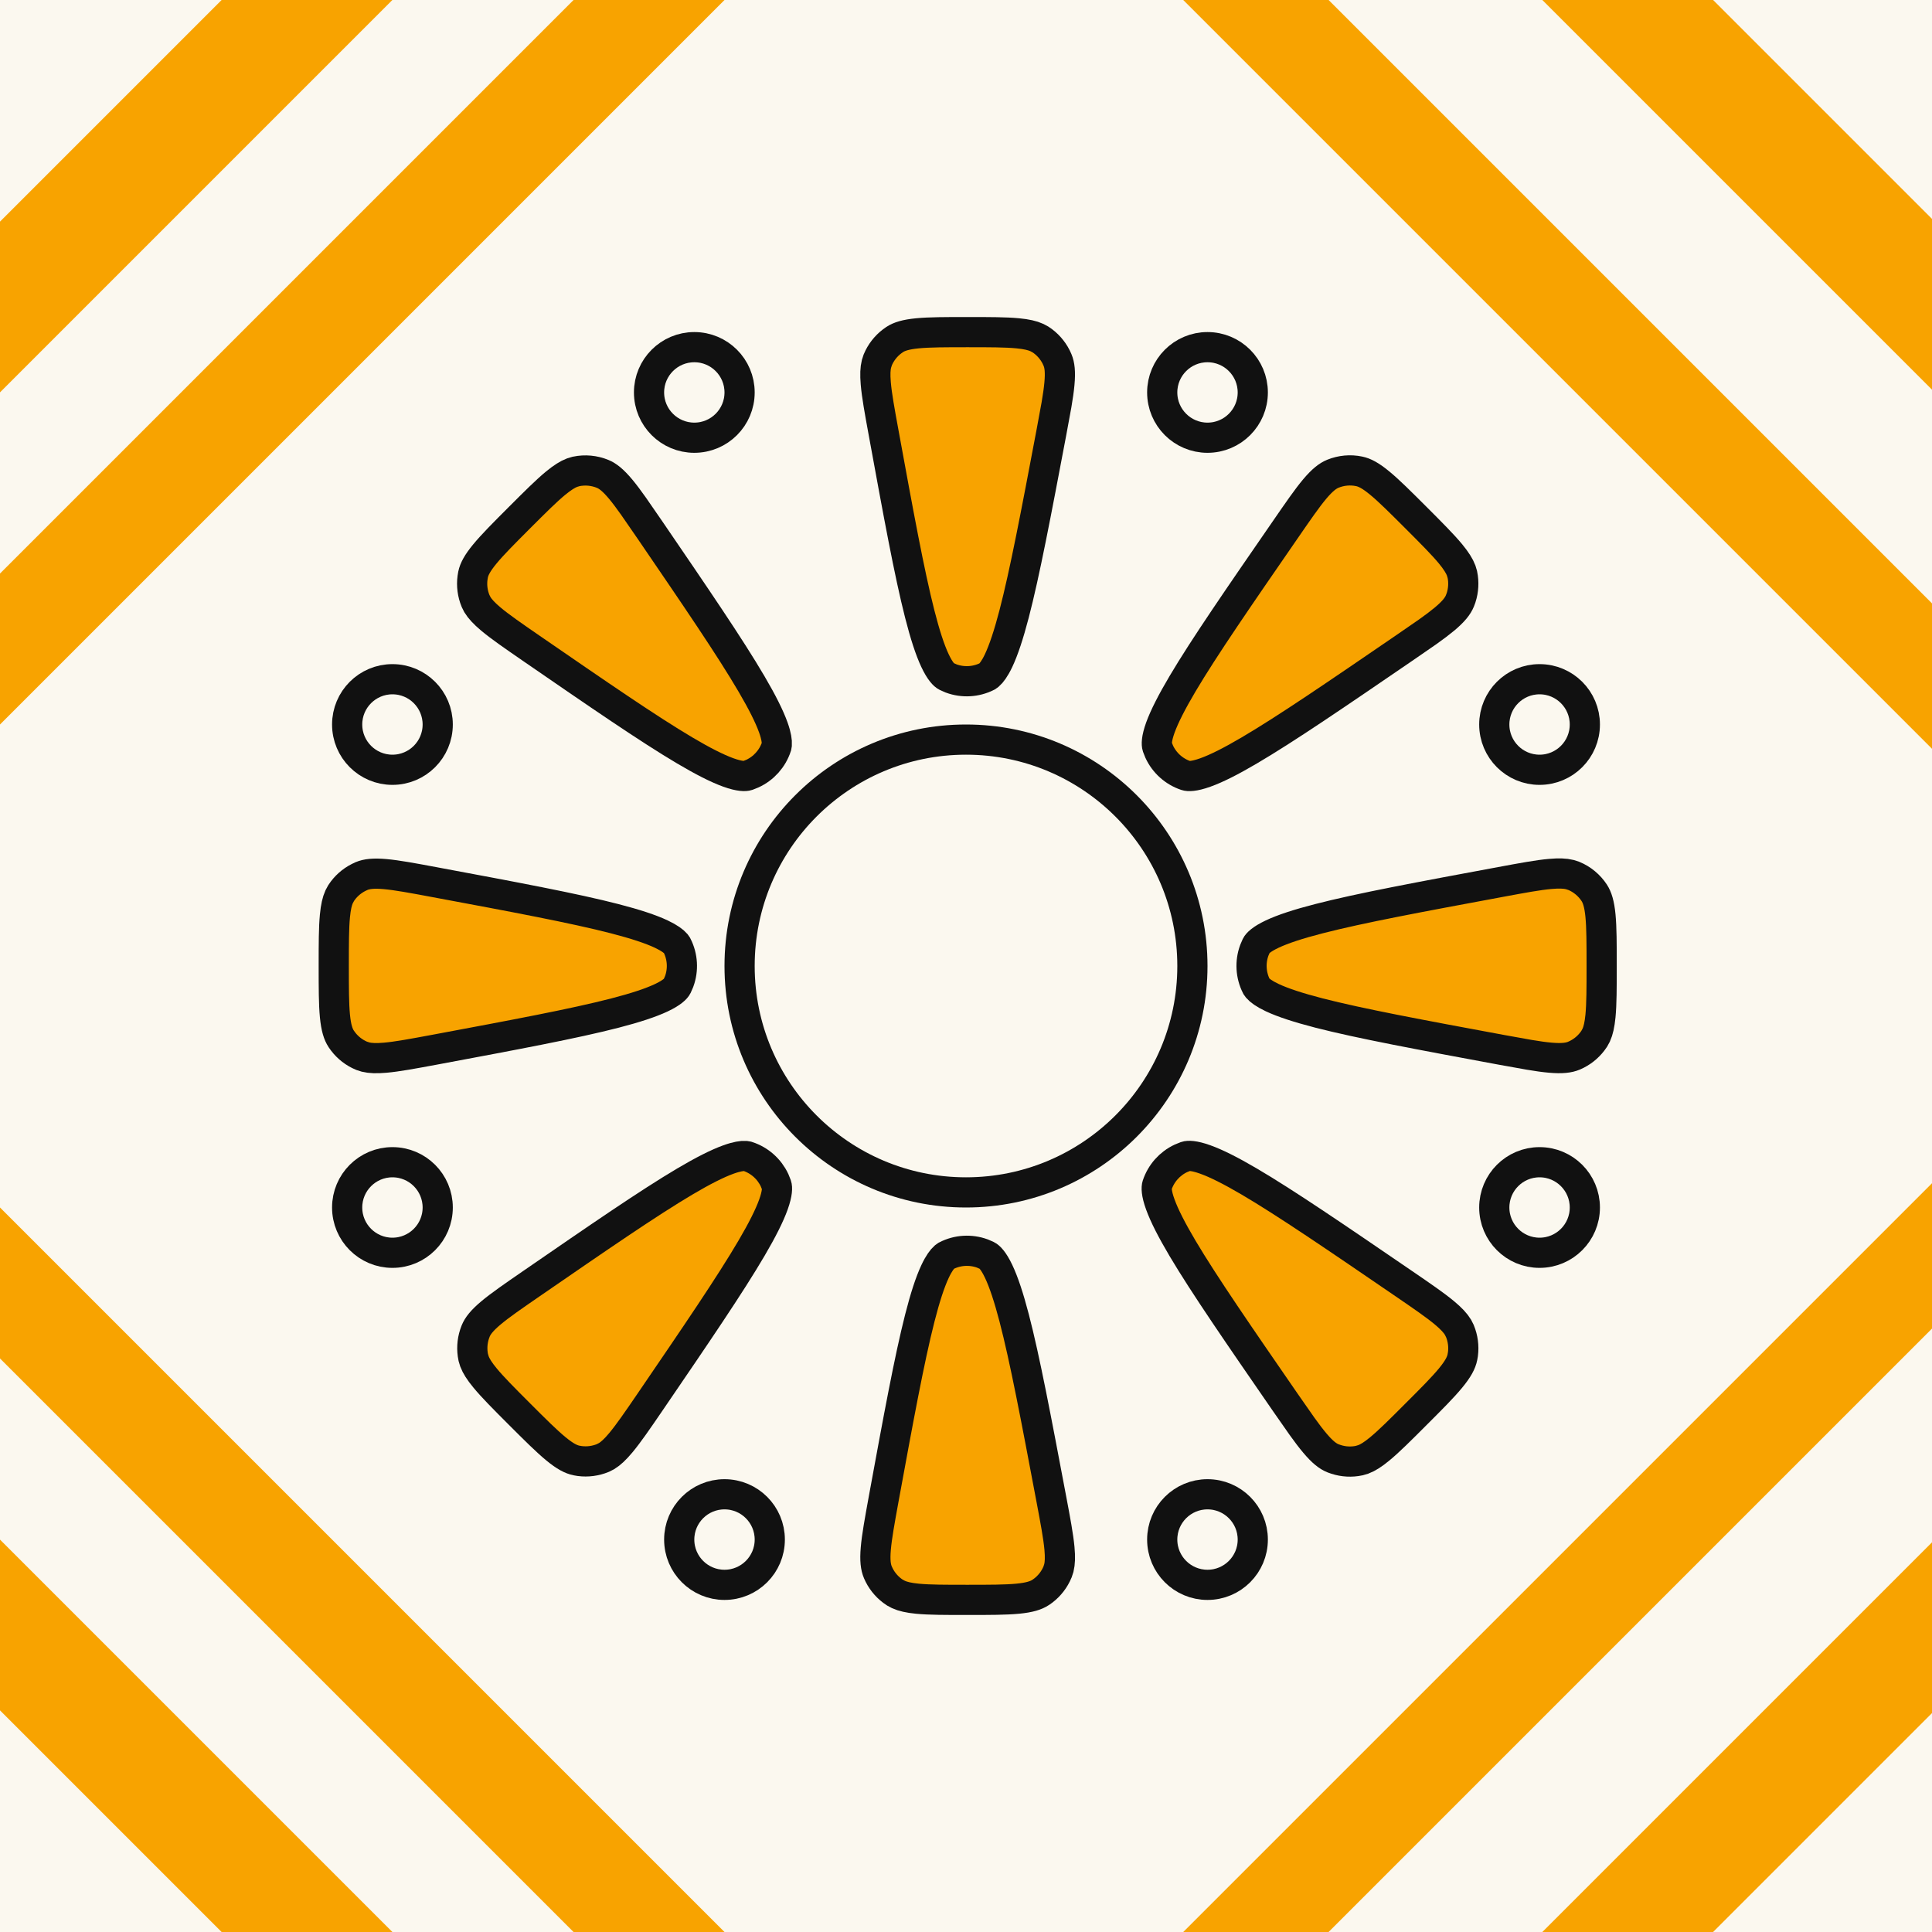
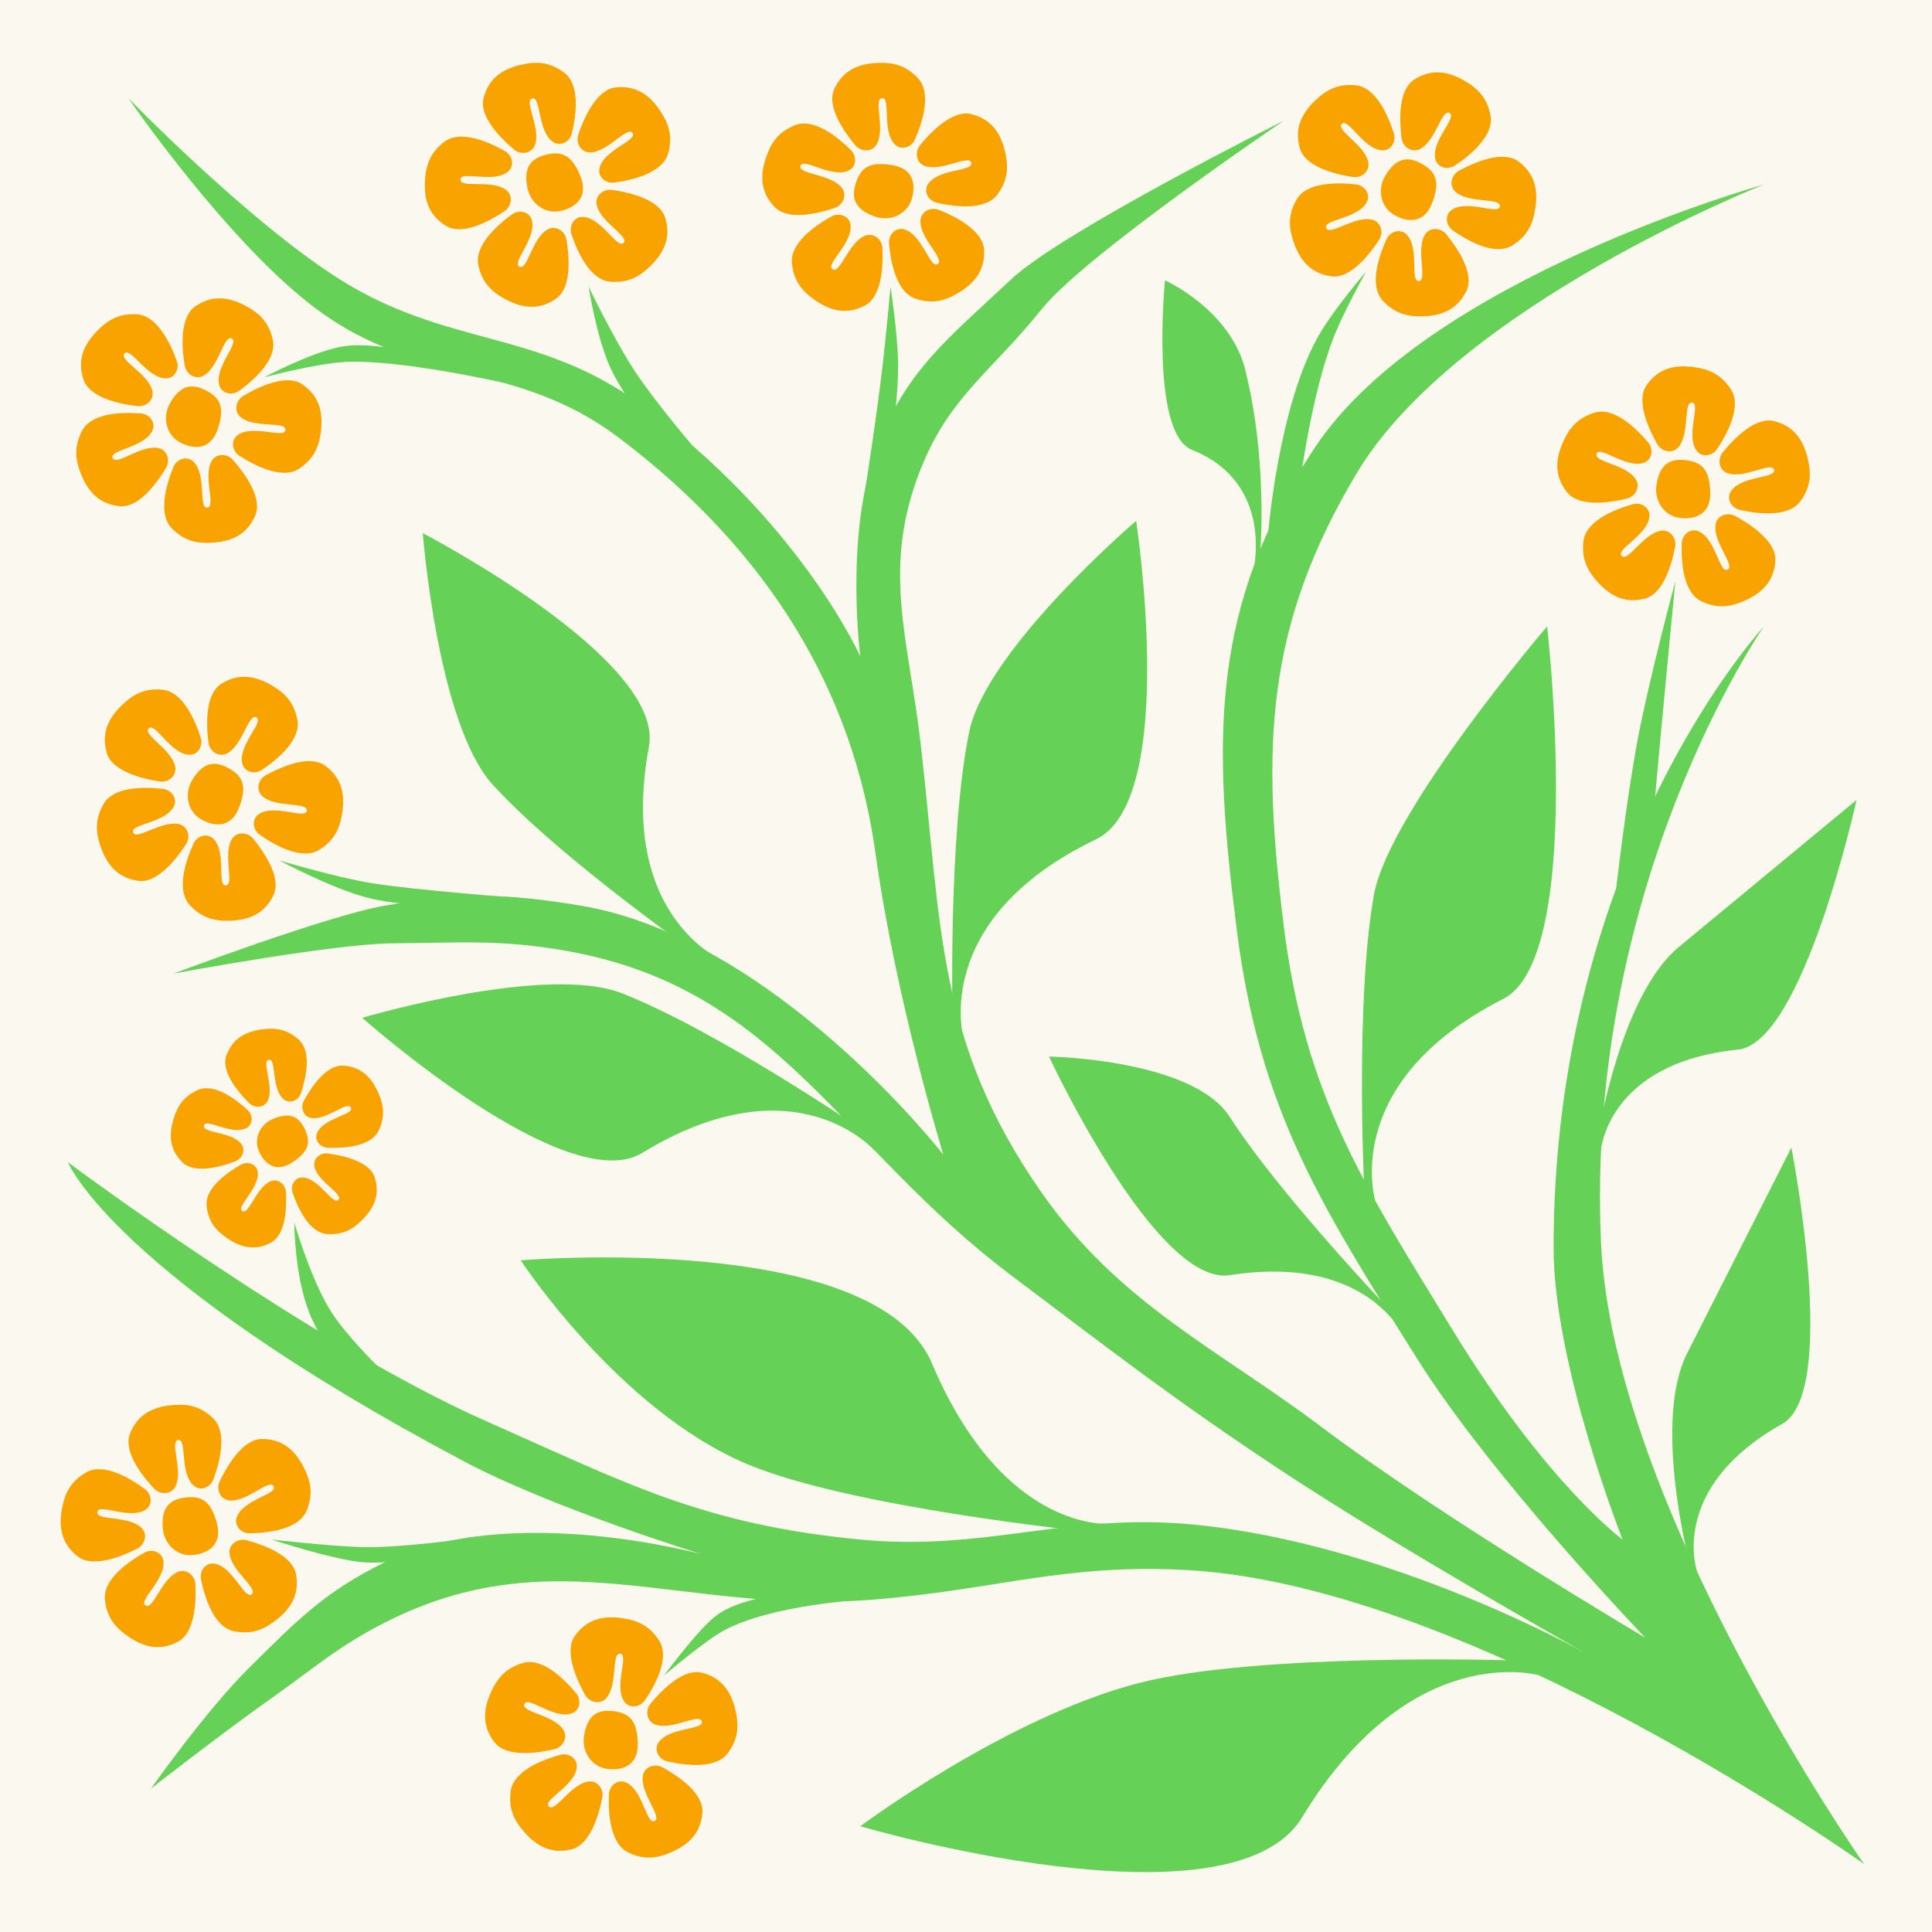
- <svg xmlns="http://www.w3.org/2000/svg" width="64" height="64" viewBox="0 0 64 64" fill="none">
-   <g clip-path="url(#clip0_2741_2456)">
-     <rect width="64" height="64" fill="#FBF8EF" />
-     <rect x="-21.83" y="32" width="76.191" height="76.191" transform="rotate(-45 -21.8304 32)" fill="#FBF8EF" />
-     <rect x="-21.83" y="32" width="76.191" height="76.191" transform="rotate(-45 -21.8304 32)" stroke="#F8A300" stroke-width="4" />
-     <rect width="62.941" height="62.941" transform="translate(-13.0005 32) rotate(-45)" fill="#F8A300" />
-     <rect width="56" height="56" transform="translate(-8 32) rotate(-45)" fill="#FBF8EF" />
-     <path d="M32 24L32.791 29.048L36 25.072L34.161 29.839L38.928 28L34.952 31.209L40 32L34.952 32.791L38.928 36L34.161 34.161L36 38.928L32.791 34.952L32 40L31.209 34.952L28 38.928L29.839 34.161L25.072 36L29.048 32.791L24 32L29.048 31.209L25.072 28L29.839 29.839L28 25.072L31.209 29.048L32 24Z" fill="#FBF8EF" />
-     <path d="M53.057 31.994C53.057 32.735 53.056 33.255 53.018 33.653C52.989 33.948 52.943 34.142 52.879 34.285L52.81 34.412C52.666 34.63 52.47 34.806 52.239 34.924L52.139 34.971C51.971 35.041 51.748 35.072 51.355 35.037C51.155 35.02 50.927 34.987 50.658 34.942L49.716 34.773C47.04 34.276 45.059 33.909 43.69 33.557C43.006 33.38 42.499 33.214 42.145 33.048C41.869 32.918 41.731 32.809 41.665 32.734L41.62 32.671C41.432 32.299 41.409 31.869 41.55 31.482L41.62 31.319C41.654 31.252 41.776 31.116 42.145 30.942C42.498 30.776 43.005 30.609 43.69 30.433C45.058 30.08 47.039 29.712 49.715 29.215C50.443 29.08 50.955 28.985 51.353 28.95C51.648 28.924 51.848 28.934 52 28.971L52.138 29.016C52.412 29.131 52.646 29.326 52.81 29.574C52.909 29.726 52.98 29.941 53.018 30.334C53.056 30.733 53.057 31.253 53.057 31.994Z" fill="#F8A300" stroke="#111111" />
-     <path d="M22.427 31.319C22.616 31.692 22.64 32.125 22.498 32.513L22.427 32.676C22.393 32.743 22.271 32.88 21.906 33.052C21.555 33.217 21.052 33.383 20.373 33.559C19.015 33.91 17.05 34.277 14.396 34.773C13.669 34.908 13.158 35.003 12.76 35.038C12.466 35.064 12.266 35.054 12.115 35.018L11.978 34.974C11.736 34.873 11.525 34.71 11.367 34.503L11.302 34.412C11.203 34.261 11.133 34.047 11.095 33.654C11.057 33.256 11.056 32.737 11.056 31.997C11.056 31.257 11.057 30.738 11.095 30.34C11.123 30.045 11.169 29.851 11.233 29.709L11.302 29.582C11.446 29.363 11.644 29.186 11.877 29.068L11.978 29.02C12.145 28.951 12.368 28.921 12.76 28.956C13.159 28.992 13.67 29.087 14.397 29.223C17.051 29.718 19.015 30.085 20.373 30.436C21.052 30.612 21.555 30.778 21.906 30.943C22.18 31.073 22.317 31.181 22.383 31.256L22.427 31.319Z" fill="#F8A300" stroke="#111111" />
-     <path d="M32.049 11.002C32.791 11.002 33.312 11.003 33.711 11.041C34.007 11.069 34.202 11.116 34.344 11.18L34.472 11.249C34.691 11.393 34.867 11.591 34.985 11.823L35.032 11.925C35.102 12.092 35.131 12.316 35.095 12.71C35.077 12.91 35.044 13.138 34.998 13.407L34.824 14.352C34.32 17.015 33.947 18.985 33.591 20.348C33.413 21.029 33.245 21.533 33.079 21.885C32.949 22.159 32.839 22.296 32.764 22.362L32.701 22.407C32.327 22.595 31.895 22.617 31.508 22.475L31.346 22.403C31.279 22.369 31.143 22.246 30.971 21.879C30.806 21.526 30.641 21.021 30.467 20.338C30.119 18.974 29.759 17.001 29.271 14.335C29.138 13.609 29.045 13.099 29.011 12.701C28.986 12.407 28.996 12.208 29.033 12.057L29.078 11.919C29.179 11.679 29.341 11.47 29.547 11.312L29.638 11.247C29.79 11.148 30.003 11.079 30.395 11.041C30.792 11.003 31.311 11.002 32.049 11.002Z" fill="#F8A300" stroke="#111111" />
-     <path d="M31.349 41.597C31.721 41.407 32.152 41.383 32.54 41.523L32.703 41.594C32.771 41.628 32.907 41.749 33.081 42.115C33.248 42.467 33.416 42.972 33.594 43.653C33.95 45.016 34.322 46.986 34.825 49.649C34.963 50.379 35.059 50.891 35.096 51.29C35.123 51.586 35.113 51.785 35.077 51.938L35.032 52.075C34.931 52.317 34.77 52.528 34.563 52.687L34.473 52.751C34.321 52.851 34.107 52.921 33.713 52.959C33.314 52.997 32.792 52.998 32.05 52.998C31.311 52.998 30.793 52.998 30.395 52.96C30.102 52.932 29.908 52.885 29.766 52.821L29.639 52.753C29.421 52.61 29.244 52.413 29.126 52.182L29.079 52.081C29.009 51.914 28.978 51.691 29.012 51.299C29.046 50.901 29.139 50.391 29.271 49.665C29.76 46.999 30.122 45.026 30.47 43.662C30.644 42.979 30.809 42.474 30.974 42.121C31.103 41.845 31.212 41.708 31.286 41.642L31.349 41.597Z" fill="#F8A300" stroke="#111111" />
-     <path d="M46.904 17.146C47.429 17.671 47.797 18.041 48.053 18.35C48.241 18.579 48.346 18.75 48.402 18.896L48.443 19.034C48.495 19.29 48.48 19.554 48.4 19.801L48.361 19.906C48.292 20.074 48.155 20.253 47.852 20.507C47.698 20.635 47.514 20.774 47.291 20.932L46.501 21.477C44.257 23.012 42.597 24.147 41.379 24.862C40.77 25.22 40.295 25.459 39.927 25.59C39.545 25.727 39.362 25.717 39.29 25.693C38.894 25.562 38.573 25.273 38.4 24.9L38.335 24.735C38.312 24.663 38.302 24.48 38.44 24.098C38.574 23.731 38.815 23.256 39.175 22.648C39.895 21.433 41.037 19.778 42.581 17.541C43.001 16.932 43.295 16.505 43.552 16.199C43.806 15.898 43.986 15.761 44.154 15.693C44.429 15.581 44.732 15.553 45.023 15.614C45.201 15.65 45.402 15.752 45.705 16.003C46.014 16.257 46.381 16.624 46.904 17.146Z" fill="#F8A300" stroke="#111111" />
-     <path d="M24.764 38.306C25.161 38.435 25.484 38.724 25.659 39.097L25.725 39.263C25.749 39.335 25.758 39.517 25.622 39.898C25.491 40.264 25.254 40.737 24.898 41.344C24.188 42.555 23.061 44.207 21.538 46.439C21.12 47.051 20.825 47.48 20.569 47.788C20.379 48.016 20.231 48.151 20.098 48.233L19.969 48.299C19.727 48.398 19.463 48.432 19.205 48.399L19.094 48.38C18.916 48.343 18.715 48.241 18.411 47.99C18.102 47.735 17.733 47.368 17.209 46.844C16.687 46.322 16.321 45.954 16.067 45.646C15.879 45.419 15.775 45.249 15.719 45.104L15.677 44.965C15.624 44.709 15.639 44.444 15.719 44.196L15.757 44.092C15.825 43.924 15.962 43.745 16.263 43.492C16.569 43.235 16.996 42.941 17.604 42.522C19.83 40.989 21.477 39.855 22.686 39.139C23.29 38.782 23.763 38.543 24.128 38.411C24.413 38.308 24.588 38.287 24.687 38.293L24.764 38.306Z" fill="#F8A300" stroke="#111111" />
-     <path d="M17.203 17.153C17.727 16.629 18.096 16.261 18.405 16.006C18.634 15.818 18.804 15.713 18.95 15.657L19.088 15.616C19.382 15.556 19.687 15.584 19.964 15.698C20.132 15.767 20.31 15.905 20.563 16.208C20.691 16.362 20.829 16.546 20.986 16.769L21.531 17.558C23.056 19.791 24.184 21.443 24.894 22.654C25.25 23.261 25.487 23.734 25.618 24.1C25.72 24.386 25.739 24.56 25.733 24.66L25.72 24.735C25.589 25.132 25.299 25.454 24.924 25.627L24.759 25.693C24.687 25.716 24.504 25.725 24.124 25.588C23.758 25.455 23.286 25.216 22.681 24.858C21.472 24.142 19.825 23.008 17.598 21.475C16.99 21.056 16.563 20.761 16.258 20.505C16.032 20.315 15.899 20.166 15.817 20.034L15.752 19.904C15.653 19.662 15.619 19.399 15.653 19.142L15.671 19.032C15.708 18.855 15.811 18.654 16.061 18.351C16.315 18.043 16.681 17.675 17.203 17.153Z" fill="#F8A300" stroke="#111111" />
-     <path d="M38.331 39.263C38.461 38.867 38.748 38.546 39.121 38.371L39.285 38.305C39.357 38.281 39.54 38.271 39.922 38.408C40.29 38.539 40.767 38.779 41.376 39.136C42.594 39.851 44.256 40.986 46.501 42.521C47.114 42.94 47.544 43.235 47.852 43.492C48.08 43.682 48.214 43.831 48.296 43.964L48.361 44.093C48.46 44.334 48.495 44.597 48.462 44.855L48.443 44.964C48.406 45.142 48.304 45.344 48.052 45.649C47.797 45.959 47.429 46.328 46.904 46.852C46.382 47.375 46.014 47.742 45.706 47.996C45.478 48.185 45.308 48.289 45.162 48.344L45.023 48.385C44.769 48.438 44.505 48.424 44.259 48.344L44.154 48.307C43.986 48.239 43.807 48.102 43.553 47.8C43.425 47.648 43.286 47.465 43.128 47.244L42.58 46.46C41.036 44.222 39.893 42.566 39.172 41.351C38.812 40.743 38.57 40.267 38.437 39.9C38.298 39.518 38.308 39.335 38.331 39.263Z" fill="#F8A300" stroke="#111111" />
-     <rect x="24.5" y="24.5" width="15" height="15" rx="7.5" fill="#FBF8EF" stroke="#111111" />
-     <rect x="49.5" y="22.5" width="3" height="3" rx="1.5" fill="#FBF8EF" stroke="#111111" />
-     <rect x="49.5" y="38.5" width="3" height="3" rx="1.5" fill="#FBF8EF" stroke="#111111" />
-     <rect x="38.5" y="49.5" width="3" height="3" rx="1.5" fill="#FBF8EF" stroke="#111111" />
-     <rect x="22.5" y="49.5" width="3" height="3" rx="1.5" fill="#FBF8EF" stroke="#111111" />
-     <rect x="11.5" y="38.5" width="3" height="3" rx="1.5" fill="#FBF8EF" stroke="#111111" />
-     <rect x="11.5" y="22.5" width="3" height="3" rx="1.5" fill="#FBF8EF" stroke="#111111" />
-     <rect x="21.5" y="11.5" width="3" height="3" rx="1.5" fill="#FBF8EF" stroke="#111111" />
-     <rect x="38.5" y="11.5" width="3" height="3" rx="1.5" fill="#FBF8EF" stroke="#111111" />
+ <svg xmlns="http://www.w3.org/2000/svg" width="128" height="128" viewBox="0 0 128 128" fill="none">
+   <g clip-path="url(#clip0_2741_1122)">
+     <rect width="128" height="128" fill="#FBF8EF" />
+     <path d="M116.867 12.223C116.867 12.223 96.511 20.27 89.881 31.359C83.8 41.53 83.585 49.557 85.049 61.316C86.455 72.609 90.346 78.496 96.29 88.2C102.53 98.384 107.499 102 107.499 102C107.499 102 102.929 90.431 102.929 82.677C102.929 56.5 116.867 41.5 116.867 41.5C116.867 41.5 104.999 58.5 106.071 82.322C106.856 99.766 123.5 123.5 123.5 123.5C123.5 123.5 97.786 105.138 78.766 104.028C70.466 103.543 65.86 105.381 57.569 106C45.066 106.932 36.667 101.8 25.5 107.5C22.364 109.1 20.876 110.471 18 112.5C14.809 114.751 10 118.5 10 118.5C10 118.5 13.639 113.332 16.5 110.5C19.664 107.366 21.502 105.46 25.5 103.5C33.742 99.459 46.499 102.975 46.499 102.975C46.499 102.975 36.597 99.923 30.771 96.835C7.5 84.5 4.5 77 4.5 77C4.5 77 20.579 89.014 32.226 94.163C41.507 98.266 46.526 100.995 56.999 102C65.321 102.799 70.677 100.211 79 101C92.147 102.245 104.999 109.5 104.999 109.5C104.999 109.5 92.598 102.522 84.999 97.5C77.765 92.719 73.916 89.705 66.999 84.5C55.595 75.919 51.586 65.481 37.532 62.999C33.093 62.215 30.507 62.47 26 62.499C22.09 62.526 11.5 64.5 11.5 64.5C11.5 64.5 21.667 60.67 25.5 60C30.487 59.128 33.471 59.167 38.465 60C51.33 62.146 62.499 76.5 62.499 76.5C62.499 76.5 59.359 66.291 57.998 56.5C56.528 45.917 51.072 36.614 41 29C34.23 23.882 27.816 25.556 21 20.5C15.113 16.133 8.5 6.5 8.5 6.5C8.5 6.5 16.412 14.654 22.5 18.5C29.622 22.999 35.619 21.803 42.424 26.768C53 34.484 56.999 43.5 56.999 43.5C56.999 43.5 55.966 35.605 58 29.928C59.915 24.58 62.863 22.394 66.999 18.5C70.354 15.341 85.049 8 85.049 8C85.049 8 71.85 16.922 68.999 20.5C65.773 24.549 62.904 26.257 60.999 31.071C58.379 37.69 60.188 42.227 60.999 49.298C62.385 61.374 62.041 69.033 68.999 79C74.151 86.38 80.75 89.415 87.499 94.5C95.501 100.53 108.999 108.5 108.999 108.5C108.999 108.5 98.823 97.895 93.864 89.979C87.498 79.819 83.473 73.576 81.951 61.684C80.343 49.111 80.106 40.199 87.12 29.64C94.568 18.427 116.867 12.223 116.867 12.223Z" fill="#65D157" />
+     <path d="M86.267 120.401C81.528 128.208 56.996 120.994 56.996 120.994C56.996 120.994 66.724 113.735 75.496 111.494C83.344 109.489 100 110 100 110L102 111C102 111 93.496 108.494 86.267 120.401Z" fill="#65D157" />
+     <path d="M61.741 90.323C58 81.5 34.499 83.501 34.499 83.501C34.499 83.501 40.986 93.418 49.5 97C56.342 99.879 72.098 101.48 72.098 101.48L73.588 100.951C73.588 100.951 66.55 101.665 61.741 90.323Z" fill="#65D157" />
+     <path d="M72.615 55.607C78.107 52.968 75.272 34.507 75.272 34.507C75.272 34.507 65.318 43.015 64.203 48.524C62.814 55.392 63.112 67.501 63.112 67.501L63.856 68.896C63.856 68.896 61.511 60.942 72.615 55.607Z" fill="#65D157" />
+     <path d="M42.993 49.462C44.069 43.66 28.012 35.325 28.012 35.325C28.012 35.325 28.977 47.971 32.647 51.992C37.223 57.003 46.863 63.691 46.863 63.691L48.379 63.907C48.379 63.907 40.819 61.194 42.993 49.462Z" fill="#65D157" />
+     <path d="M42.553 76.382C37.517 79.457 24 67.433 24 67.433C24 67.433 36.157 63.82 41.223 65.814C47.538 68.299 57.226 74.916 57.226 74.916L57.969 76.256C57.969 76.256 52.736 70.162 42.553 76.382Z" fill="#65D157" />
+     <path d="M99.597 66.178C105.027 63.416 102.5 41.5 102.5 41.5C102.5 41.5 92.016 53.756 91.026 59.289C89.793 66.186 90.366 78.285 90.366 78.285L91.141 79.663C91.141 79.663 88.617 71.764 99.597 66.178Z" fill="#65D157" />
+     <path d="M115.144 69.54C119.468 69.101 123 53 123 53C123 53 115.144 59.5 111.217 62.748C107.365 65.934 105.884 75.216 105.884 75.216L106.044 76.333C106.044 76.333 106.4 70.427 115.144 69.54Z" fill="#65D157" />
+     <path d="M118.084 94.331C121.874 92.202 118.682 76.03 118.682 76.03C118.682 76.03 114.075 85.126 111.772 89.673C109.513 94.132 111.862 103.233 111.862 103.233L112.455 104.192C112.455 104.192 110.422 98.636 118.084 94.331Z" fill="#65D157" />
+     <path d="M81.476 84.482C76.59 85.236 69.5 70 69.5 70C69.5 70 79.015 70.16 81.476 74C85 79.5 93.293 88.081 93.293 88.081L93.436 89.356C93.436 89.356 91.356 82.957 81.476 84.482Z" fill="#65D157" />
+     <path d="M78.964 29.8C76.189 28.69 77.184 18.575 77.184 18.575C77.184 18.575 81.5 20.5 82.5 24.5C84 30.5 83.5 36.5 83.5 36.5L83 38C83 38 84.578 32.045 78.964 29.8Z" fill="#65D157" />
+     <path d="M20.248 74.926C20.603 75.757 20.399 76.353 19.318 77.043C18.237 77.734 17.488 77.054 17.145 76.251C16.802 75.447 17.219 74.499 18.076 74.134C19.337 73.596 19.894 74.096 20.248 74.926Z" fill="#F8A300" />
+     <path d="M17.335 68.203C16.2 68.361 15.393 68.846 15.001 69.921C14.624 70.956 15.716 72.29 16.496 73.072C16.873 73.451 17.515 73.406 17.742 72.922C18.183 71.98 17.291 70.302 17.813 70.214C18.335 70.126 17.953 72.13 18.796 72.829C19.195 73.16 19.776 72.917 19.938 72.424C20.286 71.367 20.667 69.631 19.767 68.853C19.013 68.201 18.292 68.07 17.335 68.203Z" fill="#F8A300" />
+     <path d="M25.048 72.368C24.581 71.321 23.891 70.681 22.749 70.603C21.651 70.527 20.672 71.947 20.137 72.913C19.878 73.38 20.099 73.985 20.627 74.069C21.654 74.23 23.02 72.908 23.248 73.385C23.477 73.862 21.447 74.052 21.009 75.056C20.802 75.531 21.197 76.021 21.715 76.04C22.828 76.081 24.601 75.965 25.098 74.885C25.516 73.979 25.441 73.25 25.048 72.368Z" fill="#F8A300" />
+     <path d="M11.485 74.176C11.163 75.276 11.273 76.211 12.092 77.01C12.879 77.78 14.545 77.333 15.578 76.945C16.078 76.757 16.302 76.152 15.954 75.747C15.277 74.958 13.38 75.08 13.515 74.568C13.65 74.056 15.319 75.228 16.303 74.748C16.769 74.52 16.786 73.891 16.403 73.541C15.582 72.788 14.157 71.727 13.078 72.227C12.173 72.647 11.757 73.25 11.485 74.176Z" fill="#F8A300" />
+     <path d="M15.063 82.045C16.012 82.687 16.937 82.866 17.948 82.329C18.919 81.813 19.001 80.09 18.945 78.988C18.918 78.454 18.41 78.058 17.918 78.266C16.961 78.671 16.5 80.515 16.053 80.231C15.607 79.947 17.231 78.713 17.072 77.629C16.997 77.116 16.403 76.909 15.953 77.167C14.987 77.72 13.543 78.755 13.691 79.935C13.815 80.924 14.263 81.504 15.063 82.045Z" fill="#F8A300" />
+     <path d="M24.018 80.802C24.825 79.987 25.171 79.112 24.831 78.019C24.503 76.969 22.825 76.57 21.731 76.422C21.201 76.35 20.718 76.775 20.831 77.298C21.053 78.313 22.78 79.107 22.418 79.493C22.057 79.879 21.144 78.055 20.05 78.011C19.532 77.99 19.218 78.536 19.388 79.026C19.753 80.077 20.504 81.688 21.691 81.76C22.686 81.821 23.339 81.488 24.018 80.802Z" fill="#F8A300" />
+     <path d="M15.261 50.962C16.145 51.489 16.357 52.175 15.824 53.536C15.292 54.897 14.147 54.774 13.292 54.264C12.437 53.754 12.185 52.602 12.729 51.69C13.529 50.348 14.377 50.435 15.261 50.962Z" fill="#F8A300" />
+     <path d="M8.067 46.726C7.128 47.633 6.71 48.621 7.071 49.875C7.417 51.08 9.319 51.576 10.561 51.774C11.163 51.869 11.724 51.396 11.608 50.799C11.382 49.636 9.435 48.688 9.856 48.257C10.278 47.827 11.271 49.927 12.517 50.006C13.107 50.043 13.477 49.429 13.296 48.867C12.907 47.659 12.093 45.806 10.743 45.693C9.61 45.598 8.858 45.961 8.067 46.726Z" fill="#F8A300" />
+     <path d="M17.965 45.386C16.832 44.736 15.767 44.609 14.663 45.303C13.602 45.971 13.653 47.935 13.808 49.184C13.883 49.788 14.493 50.196 15.035 49.919C16.089 49.379 16.459 47.245 16.99 47.531C17.521 47.816 15.779 49.353 16.049 50.572C16.177 51.149 16.869 51.335 17.36 51.004C18.412 50.295 19.967 48.999 19.7 47.67C19.477 46.556 18.919 45.934 17.965 45.386Z" fill="#F8A300" />
+     <path d="M6.687 56.152C7.128 57.381 7.857 58.168 9.148 58.355C10.389 58.535 11.623 57.006 12.314 55.955C12.649 55.446 12.449 54.739 11.856 54.6C10.704 54.328 9.039 55.713 8.819 55.151C8.6 54.589 10.923 54.548 11.507 53.445C11.784 52.923 11.377 52.332 10.79 52.266C9.529 52.124 7.505 52.104 6.846 53.288C6.294 54.282 6.316 55.116 6.687 56.152Z" fill="#F8A300" />
+     <path d="M15.264 60.998C16.569 60.952 17.54 60.497 18.111 59.324C18.66 58.197 17.578 56.556 16.787 55.577C16.404 55.104 15.67 55.08 15.357 55.602C14.747 56.617 15.56 58.624 14.959 58.663C14.357 58.701 15.024 56.475 14.151 55.583C13.738 55.161 13.051 55.369 12.81 55.908C12.291 57.066 11.656 58.988 12.584 59.976C13.363 60.804 14.165 61.037 15.264 60.998Z" fill="#F8A300" />
+     <path d="M22.675 53.844C22.871 52.553 22.603 51.514 21.556 50.737C20.549 49.989 18.737 50.748 17.63 51.346C17.094 51.635 16.934 52.351 17.389 52.756C18.275 53.542 20.398 53.114 20.324 53.712C20.25 54.311 18.186 53.244 17.148 53.937C16.657 54.266 16.734 54.978 17.22 55.315C18.262 56.039 20.034 57.019 21.176 56.289C22.133 55.676 22.511 54.931 22.675 53.844Z" fill="#F8A300" />
+     <path d="M13.751 25.924C14.653 26.418 14.89 27.096 14.408 28.476C13.926 29.855 12.777 29.774 11.904 29.296C11.031 28.817 10.737 27.675 11.247 26.744C11.997 25.374 12.848 25.429 13.751 25.924Z" fill="#F8A300" />
+     <path d="M6.406 21.953C5.501 22.894 5.12 23.896 5.526 25.136C5.917 26.328 7.835 26.754 9.084 26.906C9.688 26.979 10.232 26.486 10.094 25.893C9.826 24.74 7.845 23.864 8.251 23.418C8.656 22.972 9.726 25.035 10.973 25.067C11.564 25.083 11.912 24.456 11.71 23.901C11.277 22.709 10.396 20.886 9.043 20.822C7.907 20.769 7.169 21.16 6.406 21.953Z" fill="#F8A300" />
+     <path d="M16.249 20.252C15.094 19.643 14.024 19.556 12.947 20.29C11.91 20.996 12.033 22.957 12.234 24.199C12.331 24.8 12.956 25.186 13.487 24.889C14.521 24.311 14.812 22.165 15.354 22.43C15.895 22.696 14.21 24.296 14.524 25.504C14.673 26.076 15.372 26.236 15.85 25.889C16.875 25.141 18.382 23.789 18.067 22.471C17.802 21.366 17.223 20.765 16.249 20.252Z" fill="#F8A300" />
+     <path d="M5.373 31.424C5.859 32.636 6.616 33.396 7.912 33.536C9.159 33.67 10.337 32.097 10.989 31.021C11.305 30.5 11.079 29.802 10.482 29.684C9.32 29.454 7.707 30.899 7.467 30.346C7.228 29.792 9.548 29.666 10.091 28.543C10.348 28.011 9.92 27.435 9.331 27.391C8.066 27.295 6.042 27.348 5.427 28.556C4.912 29.569 4.964 30.403 5.373 31.424Z" fill="#F8A300" />
+     <path d="M14.12 35.952C15.422 35.859 16.377 35.368 16.904 34.175C17.411 33.029 16.27 31.428 15.444 30.48C15.044 30.021 14.31 30.023 14.016 30.556C13.443 31.593 14.329 33.57 13.729 33.63C13.13 33.69 13.715 31.441 12.81 30.582C12.381 30.175 11.703 30.408 11.481 30.956C11.005 32.132 10.441 34.076 11.405 35.029C12.213 35.828 13.023 36.031 14.12 35.952Z" fill="#F8A300" />
+     <path d="M21.266 28.532C21.414 27.235 21.108 26.206 20.034 25.468C19 24.758 17.217 25.583 16.132 26.22C15.607 26.528 15.474 27.25 15.943 27.638C16.857 28.392 18.963 27.886 18.911 28.487C18.859 29.087 16.757 28.097 15.746 28.828C15.267 29.174 15.37 29.883 15.868 30.202C16.936 30.887 18.742 31.801 19.856 31.03C20.791 30.383 21.141 29.625 21.266 28.532Z" fill="#F8A300" />
+     <path d="M36.317 10.22C37.324 10.009 37.944 10.37 38.475 11.732C39.005 13.094 38.079 13.779 37.105 13.983C36.131 14.187 35.164 13.51 34.947 12.471C34.627 10.942 35.31 10.431 36.317 10.22Z" fill="#F8A300" />
+     <path d="M28.155 11.977C28.078 13.28 28.441 14.29 29.555 14.968C30.626 15.62 32.361 14.697 33.409 14.001C33.916 13.664 34.009 12.935 33.519 12.575C32.565 11.872 30.49 12.494 30.509 11.891C30.527 11.289 32.681 12.162 33.65 11.376C34.109 11.003 33.966 10.301 33.452 10.01C32.348 9.385 30.494 8.573 29.424 9.404C28.526 10.102 28.219 10.878 28.155 11.977Z" fill="#F8A300" />
+     <path d="M34.529 4.287C33.255 4.576 32.386 5.204 32.044 6.463C31.715 7.673 33.083 9.083 34.043 9.897C34.508 10.29 35.233 10.177 35.444 9.606C35.853 8.495 34.68 6.674 35.264 6.525C35.849 6.375 35.608 8.687 36.632 9.4C37.117 9.737 37.752 9.405 37.889 8.83C38.183 7.596 38.449 5.589 37.353 4.792C36.433 4.124 35.602 4.044 34.529 4.287Z" fill="#F8A300" />
+     <path d="M33.525 19.846C34.681 20.452 35.751 20.537 36.827 19.8C37.862 19.092 37.734 17.131 37.531 15.89C37.432 15.289 36.806 14.905 36.276 15.203C35.243 15.784 34.957 17.93 34.415 17.666C33.873 17.401 35.555 15.797 35.237 14.59C35.087 14.019 34.388 13.86 33.911 14.209C32.887 14.958 31.384 16.314 31.702 17.631C31.969 18.736 32.55 19.336 33.525 19.846Z" fill="#F8A300" />
+     <path d="M43.115 17.602C44.044 16.684 44.451 15.691 44.076 14.442C43.716 13.241 41.809 12.766 40.565 12.582C39.962 12.494 39.406 12.973 39.529 13.569C39.768 14.729 41.726 15.655 41.309 16.091C40.892 16.526 39.875 14.437 38.629 14.372C38.039 14.342 37.675 14.959 37.863 15.52C38.265 16.723 39.1 18.567 40.451 18.665C41.585 18.747 42.333 18.375 43.115 17.602Z" fill="#F8A300" />
+     <path d="M43.723 7.319C42.993 6.236 42.092 5.654 40.795 5.791C39.548 5.923 38.729 7.709 38.319 8.899C38.12 9.474 38.489 10.109 39.097 10.099C40.282 10.078 41.553 8.325 41.904 8.815C42.255 9.305 40.014 9.918 39.721 11.131C39.581 11.706 40.121 12.178 40.707 12.097C41.963 11.923 43.93 11.444 44.276 10.133C44.566 9.034 44.339 8.231 43.723 7.319Z" fill="#F8A300" />
+     <path d="M56.743 12.006C57.085 11.036 57.716 10.694 59.155 10.947C60.595 11.2 60.7 12.347 60.368 13.286C60.037 14.225 58.957 14.699 57.956 14.346C56.483 13.826 56.4 12.977 56.743 12.006Z" fill="#F8A300" />
+     <path d="M54.008 19.894C55.083 20.636 56.134 20.85 57.292 20.25C58.405 19.673 58.517 17.711 58.465 16.453C58.441 15.845 57.866 15.388 57.303 15.62C56.208 16.07 55.663 18.166 55.157 17.838C54.652 17.509 56.515 16.122 56.347 14.885C56.267 14.3 55.592 14.057 55.077 14.345C53.969 14.965 52.312 16.128 52.468 17.474C52.599 18.604 53.103 19.269 54.008 19.894Z" fill="#F8A300" />
+     <path d="M50.744 10.455C50.329 11.693 50.415 12.763 51.313 13.708C52.177 14.617 54.093 14.18 55.286 13.782C55.864 13.589 56.144 12.91 55.765 12.434C55.028 11.507 52.863 11.565 53.038 10.988C53.213 10.411 55.064 11.816 56.205 11.311C56.745 11.072 56.791 10.356 56.371 9.941C55.468 9.049 53.891 7.78 52.641 8.304C51.592 8.742 51.093 9.412 50.744 10.455Z" fill="#F8A300" />
+     <path d="M63.522 19.388C64.64 18.714 65.268 17.844 65.197 16.542C65.128 15.29 63.386 14.381 62.219 13.911C61.654 13.683 61.001 14.018 60.981 14.627C60.941 15.811 62.627 17.17 62.12 17.495C61.612 17.821 61.114 15.552 59.918 15.197C59.351 15.029 58.852 15.543 58.903 16.132C59.013 17.396 59.392 19.385 60.683 19.797C61.765 20.142 62.58 19.956 63.522 19.388Z" fill="#F8A300" />
+     <path d="M66.581 10.026C66.279 8.755 65.641 7.893 64.379 7.565C63.165 7.249 61.77 8.632 60.967 9.601C60.578 10.07 60.699 10.794 61.273 10.998C62.388 11.396 64.196 10.203 64.352 10.786C64.508 11.368 62.194 11.152 61.492 12.184C61.16 12.673 61.499 13.305 62.075 13.435C63.312 13.715 65.322 13.959 66.107 12.855C66.765 11.928 66.836 11.096 66.581 10.026Z" fill="#F8A300" />
+     <path d="M58.106 4.169C56.802 4.232 55.836 4.699 55.28 5.879C54.746 7.013 55.848 8.64 56.652 9.608C57.041 10.077 57.774 10.092 58.081 9.566C58.678 8.543 57.84 6.546 58.441 6.5C59.042 6.455 58.403 8.689 59.287 9.569C59.706 9.986 60.39 9.77 60.624 9.227C61.128 8.063 61.739 6.133 60.799 5.158C60.01 4.339 59.205 4.116 58.106 4.169Z" fill="#F8A300" />
+     <path d="M94.307 10.918C95.19 11.445 95.401 12.131 94.868 13.492C94.335 14.853 93.19 14.729 92.335 14.218C91.481 13.708 91.23 12.555 91.774 11.644C92.575 10.303 93.424 10.39 94.307 10.918Z" fill="#F8A300" />
+     <path d="M87.116 6.676C86.176 7.583 85.758 8.571 86.117 9.824C86.463 11.03 88.364 11.528 89.606 11.726C90.208 11.822 90.77 11.35 90.654 10.752C90.429 9.589 88.482 8.64 88.904 8.209C89.326 7.779 90.318 9.88 91.563 9.96C92.153 9.997 92.524 9.384 92.344 8.822C91.955 7.614 91.143 5.759 89.793 5.645C88.66 5.55 87.908 5.913 87.116 6.676Z" fill="#F8A300" />
+     <path d="M97.014 5.344C95.882 4.693 94.817 4.565 93.713 5.258C92.651 5.925 92.7 7.889 92.854 9.138C92.929 9.742 93.539 10.151 94.081 9.874C95.136 9.335 95.507 7.201 96.038 7.487C96.569 7.773 94.825 9.309 95.095 10.528C95.222 11.105 95.914 11.291 96.405 10.961C97.457 10.253 99.013 8.958 98.748 7.629C98.525 6.515 97.968 5.893 97.014 5.344Z" fill="#F8A300" />
+     <path d="M85.729 16.102C86.169 17.331 86.897 18.119 88.188 18.307C89.428 18.488 90.664 16.96 91.356 15.909C91.691 15.4 91.492 14.694 90.899 14.553C89.746 14.28 88.08 15.664 87.862 15.102C87.643 14.541 89.966 14.501 90.551 13.399C90.828 12.877 90.422 12.286 89.834 12.219C88.574 12.076 86.549 12.054 85.89 13.238C85.337 14.231 85.358 15.066 85.729 16.102Z" fill="#F8A300" />
+     <path d="M94.302 20.954C95.607 20.909 96.578 20.454 97.15 19.282C97.7 18.155 96.62 16.513 95.829 15.534C95.446 15.061 94.713 15.036 94.399 15.558C93.788 16.573 94.6 18.581 93.998 18.618C93.396 18.656 94.065 16.43 93.193 15.538C92.78 15.116 92.093 15.323 91.851 15.862C91.332 17.02 90.695 18.941 91.622 19.929C92.4 20.758 93.202 20.992 94.302 20.954Z" fill="#F8A300" />
+     <path d="M101.719 13.806C101.916 12.515 101.649 11.476 100.602 10.697C99.596 9.949 97.783 10.707 96.675 11.303C96.139 11.592 95.979 12.308 96.434 12.713C97.318 13.501 99.442 13.074 99.368 13.672C99.293 14.271 97.23 13.202 96.192 13.895C95.7 14.223 95.777 14.936 96.262 15.273C97.304 15.997 99.075 16.978 100.217 16.249C101.175 15.638 101.553 14.893 101.719 13.806Z" fill="#F8A300" />
+     <path d="M111.808 30.503C112.826 30.655 113.282 31.209 113.307 32.67C113.332 34.131 112.226 34.452 111.241 34.306C110.257 34.159 109.586 33.189 109.742 32.139C109.973 30.594 110.79 30.351 111.808 30.503Z" fill="#F8A300" />
+     <path d="M103.543 29.318C103.019 30.514 103.009 31.587 103.819 32.609C104.597 33.593 106.544 33.329 107.769 33.039C108.361 32.899 108.701 32.249 108.367 31.74C107.716 30.75 105.554 30.614 105.781 30.055C106.007 29.496 107.724 31.062 108.906 30.661C109.465 30.471 109.575 29.763 109.194 29.311C108.375 28.343 106.918 26.937 105.626 27.346C104.542 27.689 103.985 28.31 103.543 29.318Z" fill="#F8A300" />
+     <path d="M112.19 24.318C110.896 24.146 109.862 24.434 109.105 25.496C108.376 26.517 109.17 28.314 109.788 29.41C110.087 29.941 110.807 30.086 111.202 29.624C111.972 28.724 111.504 26.609 112.104 26.672C112.703 26.734 111.676 28.818 112.389 29.842C112.726 30.327 113.437 30.236 113.765 29.744C114.469 28.689 115.415 26.899 114.663 25.771C114.033 24.825 113.281 24.462 112.19 24.318Z" fill="#F8A300" />
+     <path d="M105.85 38.562C106.725 39.532 107.698 39.982 108.963 39.665C110.179 39.36 110.74 37.476 110.98 36.241C111.096 35.644 110.642 35.066 110.041 35.162C108.871 35.348 107.858 37.262 107.442 36.826C107.025 36.39 109.159 35.469 109.28 34.227C109.337 33.639 108.736 33.247 108.168 33.409C106.948 33.757 105.067 34.507 104.909 35.852C104.776 36.981 105.113 37.745 105.85 38.562Z" fill="#F8A300" />
+     <path d="M115.623 39.784C116.813 39.246 117.538 38.456 117.621 37.154C117.7 35.903 116.076 34.796 114.972 34.192C114.438 33.899 113.75 34.156 113.659 34.758C113.481 35.929 114.996 37.476 114.453 37.74C113.911 38.004 113.683 35.691 112.536 35.199C111.993 34.965 111.438 35.418 111.419 36.009C111.38 37.277 111.522 39.297 112.756 39.857C113.791 40.327 114.621 40.238 115.623 39.784Z" fill="#F8A300" />
+     <path d="M119.761 30.351C119.452 29.082 118.809 28.223 117.546 27.902C116.33 27.593 114.942 28.984 114.145 29.957C113.759 30.428 113.884 31.152 114.458 31.353C115.576 31.744 117.377 30.541 117.536 31.123C117.696 31.704 115.381 31.502 114.685 32.538C114.355 33.028 114.697 33.658 115.274 33.785C116.513 34.058 118.524 34.291 119.303 33.182C119.956 32.252 120.022 31.42 119.761 30.351Z" fill="#F8A300" />
+     <path d="M12.415 99.2C13.44 99.111 14.013 99.543 14.378 100.958C14.743 102.373 13.742 102.944 12.75 103.03C11.759 103.117 10.88 102.33 10.787 101.273C10.651 99.717 11.39 99.29 12.415 99.2Z" fill="#F8A300" />
+     <path d="M4.102 99.975C3.872 101.261 4.112 102.306 5.137 103.111C6.123 103.886 7.956 103.176 9.079 102.609C9.622 102.334 9.801 101.622 9.357 101.206C8.493 100.395 6.36 100.766 6.45 100.17C6.539 99.574 8.574 100.696 9.63 100.031C10.13 99.716 10.072 99.001 9.596 98.651C8.573 97.9 6.829 96.873 5.668 97.572C4.694 98.158 4.297 98.892 4.102 99.975Z" fill="#F8A300" />
+     <path d="M11.345 93.097C10.046 93.233 9.108 93.753 8.619 94.962C8.148 96.124 9.339 97.688 10.196 98.609C10.61 99.055 11.344 99.029 11.621 98.487C12.16 97.432 11.211 95.485 11.809 95.406C12.407 95.327 11.893 97.594 12.825 98.423C13.267 98.816 13.937 98.562 14.141 98.007C14.579 96.817 15.082 94.855 14.088 93.934C13.255 93.161 12.439 92.983 11.345 93.097Z" fill="#F8A300" />
+     <path d="M8.499 108.426C9.576 109.165 10.628 109.377 11.784 108.773C12.896 108.193 13.002 106.231 12.947 104.974C12.921 104.365 12.345 103.91 11.783 104.143C10.689 104.597 10.149 106.694 9.643 106.367C9.136 106.04 10.996 104.647 10.824 103.411C10.743 102.826 10.067 102.585 9.553 102.875C8.447 103.497 6.793 104.665 6.953 106.011C7.086 107.139 7.592 107.804 8.499 108.426Z" fill="#F8A300" />
+     <path d="M18.289 107.337C19.32 106.536 19.841 105.598 19.618 104.314C19.403 103.078 17.566 102.38 16.352 102.05C15.764 101.89 15.155 102.3 15.207 102.907C15.306 104.087 17.14 105.239 16.674 105.622C16.209 106.005 15.447 103.809 14.218 103.597C13.635 103.497 13.2 104.067 13.32 104.646C13.577 105.888 14.187 107.819 15.517 108.076C16.633 108.292 17.42 108.012 18.289 107.337Z" fill="#F8A300" />
+     <path d="M20.114 97.198C19.517 96.037 18.692 95.352 17.388 95.334C16.134 95.317 15.109 96.993 14.56 98.125C14.295 98.673 14.585 99.348 15.191 99.409C16.369 99.529 17.84 97.94 18.13 98.468C18.421 98.996 16.122 99.339 15.687 100.509C15.481 101.062 15.96 101.595 16.551 101.584C17.82 101.561 19.83 101.319 20.328 100.059C20.747 99.002 20.617 98.177 20.114 97.198Z" fill="#F8A300" />
+     <path d="M40.77 113.387C41.787 113.546 42.239 114.103 42.254 115.564C42.268 117.026 41.159 117.339 40.176 117.185C39.193 117.031 38.529 116.056 38.693 115.007C38.934 113.464 39.754 113.227 40.77 113.387Z" fill="#F8A300" />
+     <path d="M32.515 112.141C31.982 113.334 31.964 114.406 32.766 115.434C33.537 116.423 35.486 116.174 36.713 115.893C37.306 115.758 37.651 115.109 37.32 114.598C36.676 113.604 34.516 113.451 34.746 112.894C34.977 112.337 36.682 113.915 37.867 113.523C38.428 113.338 38.543 112.63 38.165 112.176C37.353 111.201 35.907 109.785 34.612 110.184C33.526 110.519 32.964 111.137 32.515 112.141Z" fill="#F8A300" />
+     <path d="M41.197 107.204C39.904 107.023 38.868 107.303 38.103 108.359C37.367 109.375 38.148 111.178 38.758 112.279C39.053 112.811 39.772 112.962 40.171 112.502C40.947 111.608 40.494 109.49 41.093 109.557C41.693 109.624 40.65 111.7 41.355 112.73C41.689 113.217 42.401 113.131 42.732 112.642C43.444 111.591 44.403 109.808 43.659 108.675C43.036 107.725 42.287 107.356 41.197 107.204Z" fill="#F8A300" />
+     <path d="M34.754 121.401C35.621 122.377 36.591 122.835 37.858 122.527C39.077 122.23 39.651 120.351 39.9 119.118C40.021 118.521 39.572 117.94 38.97 118.032C37.798 118.209 36.771 120.116 36.358 119.677C35.945 119.237 38.085 118.332 38.215 117.091C38.276 116.503 37.679 116.107 37.109 116.265C35.887 116.604 34.001 117.34 33.832 118.685C33.691 119.812 34.023 120.579 34.754 121.401Z" fill="#F8A300" />
+     <path d="M44.519 122.696C45.712 122.166 46.443 121.381 46.535 120.08C46.623 118.829 45.008 117.71 43.908 117.098C43.377 116.802 42.687 117.053 42.591 117.655C42.404 118.824 43.908 120.383 43.364 120.643C42.82 120.903 42.608 118.589 41.465 118.088C40.924 117.85 40.365 118.299 40.342 118.89C40.293 120.157 40.421 122.178 41.651 122.747C42.682 123.225 43.513 123.142 44.519 122.696Z" fill="#F8A300" />
+     <path d="M48.724 113.293C48.424 112.022 47.788 111.159 46.526 110.828C45.313 110.51 43.915 111.891 43.111 112.859C42.721 113.327 42.841 114.051 43.414 114.256C44.529 114.656 46.339 113.466 46.494 114.049C46.649 114.632 44.335 114.412 43.632 115.443C43.298 115.931 43.636 116.563 44.212 116.695C45.449 116.977 47.459 117.224 48.245 116.121C48.905 115.196 48.977 114.364 48.724 113.293Z" fill="#F8A300" />
+     <path d="M22.473 22.994C26.155 22.213 34 25.5 34 25.5C34 25.5 26.213 23.677 22.527 24.006C20.534 24.184 17.501 25 17.501 25C17.501 25 20.425 23.428 22.473 22.994Z" fill="#65D157" />
+     <path d="M34.5 59.5L32.042 60.004C32.042 60.004 27.31 60.226 24.416 59.495C21.985 58.881 18.5 57 18.5 57C18.5 57 22.17 58.108 24.586 58.504C27.492 58.981 34.5 59.5 34.5 59.5Z" fill="#65D157" />
+     <path d="M109.5 54.5L107 59.5C107 59.5 107.728 53.07 108.5 49C109.285 44.859 110.999 38.501 110.999 38.501C110.999 38.501 110.378 44.899 110 49C109.801 51.148 109.5 54.5 109.5 54.5Z" fill="#65D157" />
+     <path d="M45.878 29.522L42 27C42 27 40.993 25.526 40.5 24.5C39.536 22.493 39 19 39 19C39 19 40.663 22.451 42 24.5C43.354 26.575 45.878 29.522 45.878 29.522Z" fill="#65D157" />
+     <path d="M59 30L57 34.499C57 34.499 58.032 28.115 58.5 24C58.722 22.05 59 19 59 19C59 19 59.467 22.038 59.5 24C59.539 26.351 59 30 59 30Z" fill="#65D157" />
+     <path d="M85.961 33.275L84 35.501C84 35.501 84.692 26.667 87.5 22C88.507 20.327 90.5 18 90.5 18C90.5 18 89.174 20.389 88.5 22C86.758 26.164 85.961 33.275 85.961 33.275Z" fill="#65D157" />
+     <path d="M25 90.5L21.5 89.001C21.5 89.001 20.824 87.811 20.5 87.001C19.5 84.501 19.5 81.001 19.5 81.001C19.5 81.001 20.611 84.876 22 87.001C22.984 88.508 25 90.5 25 90.5Z" fill="#65D157" />
+     <path d="M30.365 102.005L29 103C29 103 25.954 103.68 24 103.499C21.97 103.312 18 102 18 102C18 102 22.058 102.457 24 102.499C26.493 102.554 30.365 102.005 30.365 102.005Z" fill="#65D157" />
+     <path d="M53.001 105.499L57.001 105.999C57.001 105.999 51.186 106.321 48.001 107.999C46.755 108.656 44.001 111 44.001 111C44.001 111 46.268 107.898 47.501 107C49.3 105.688 53.001 105.499 53.001 105.499Z" fill="#65D157" />
  </g>
  <defs>
-     <clipPath id="clip0_2741_2456">
-       <rect width="64" height="64" fill="white" />
+     <clipPath id="clip0_2741_1122">
+       <rect width="128" height="128" fill="white" />
    </clipPath>
  </defs>
</svg>
